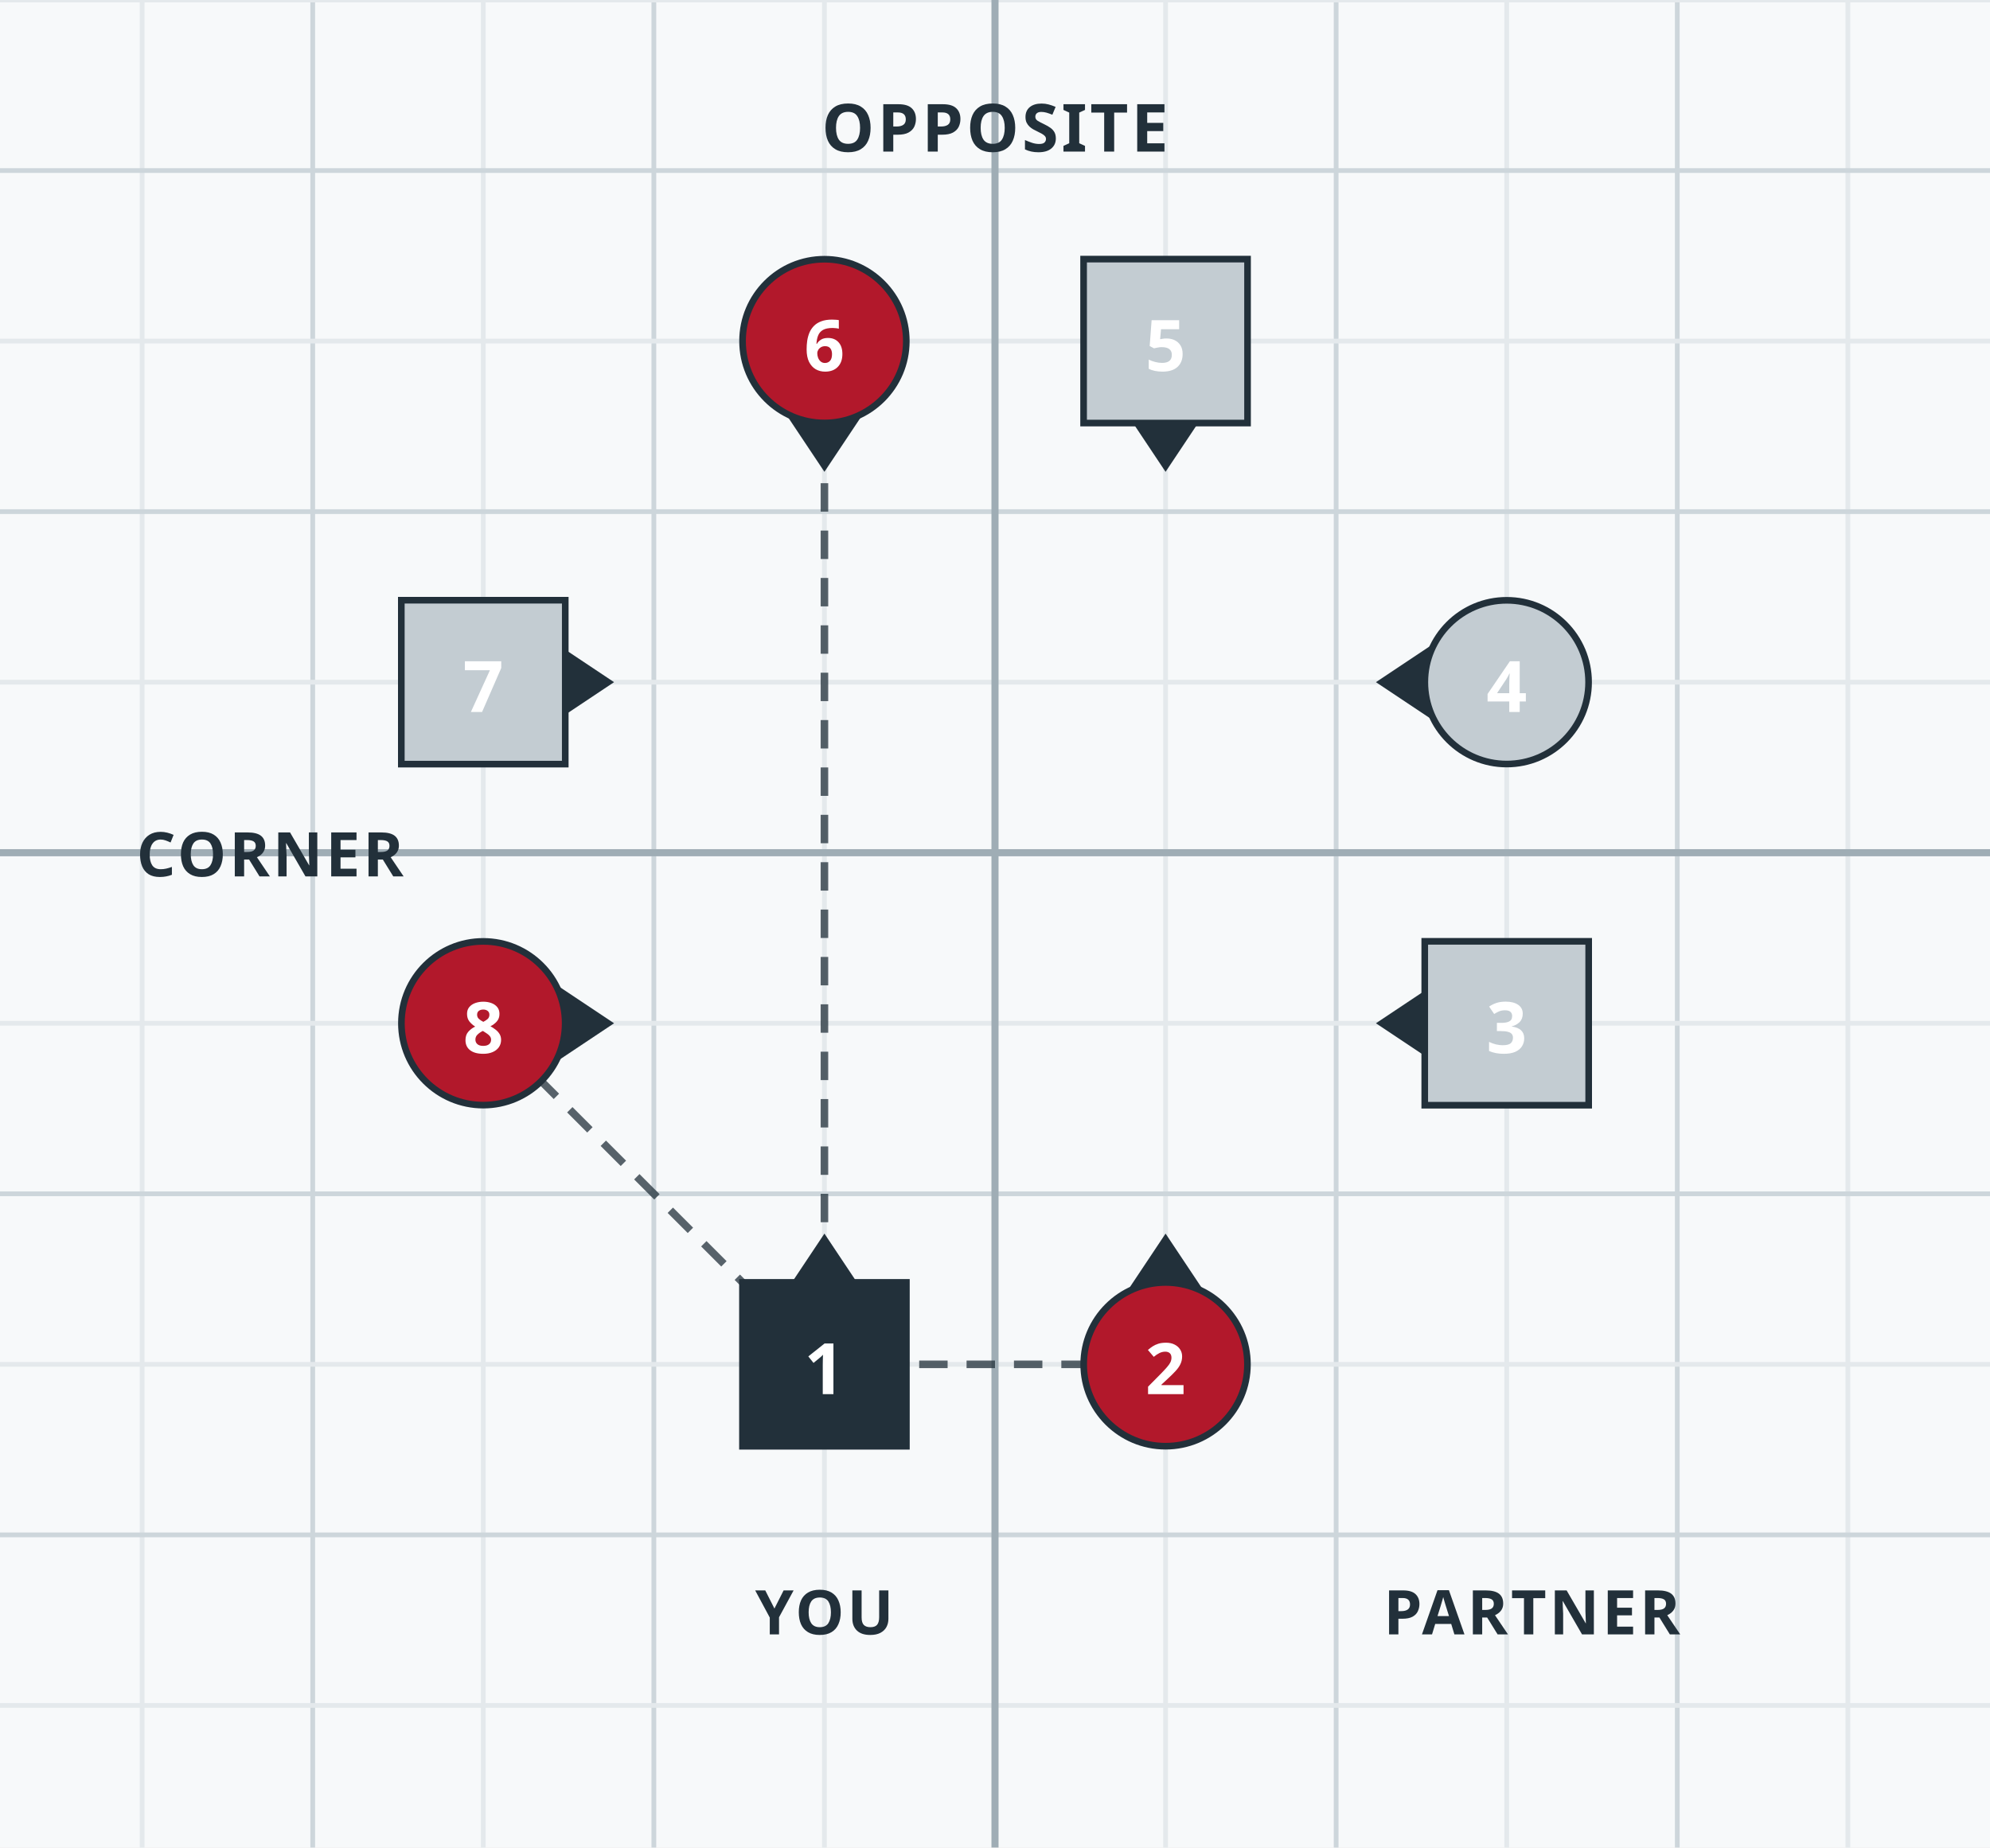
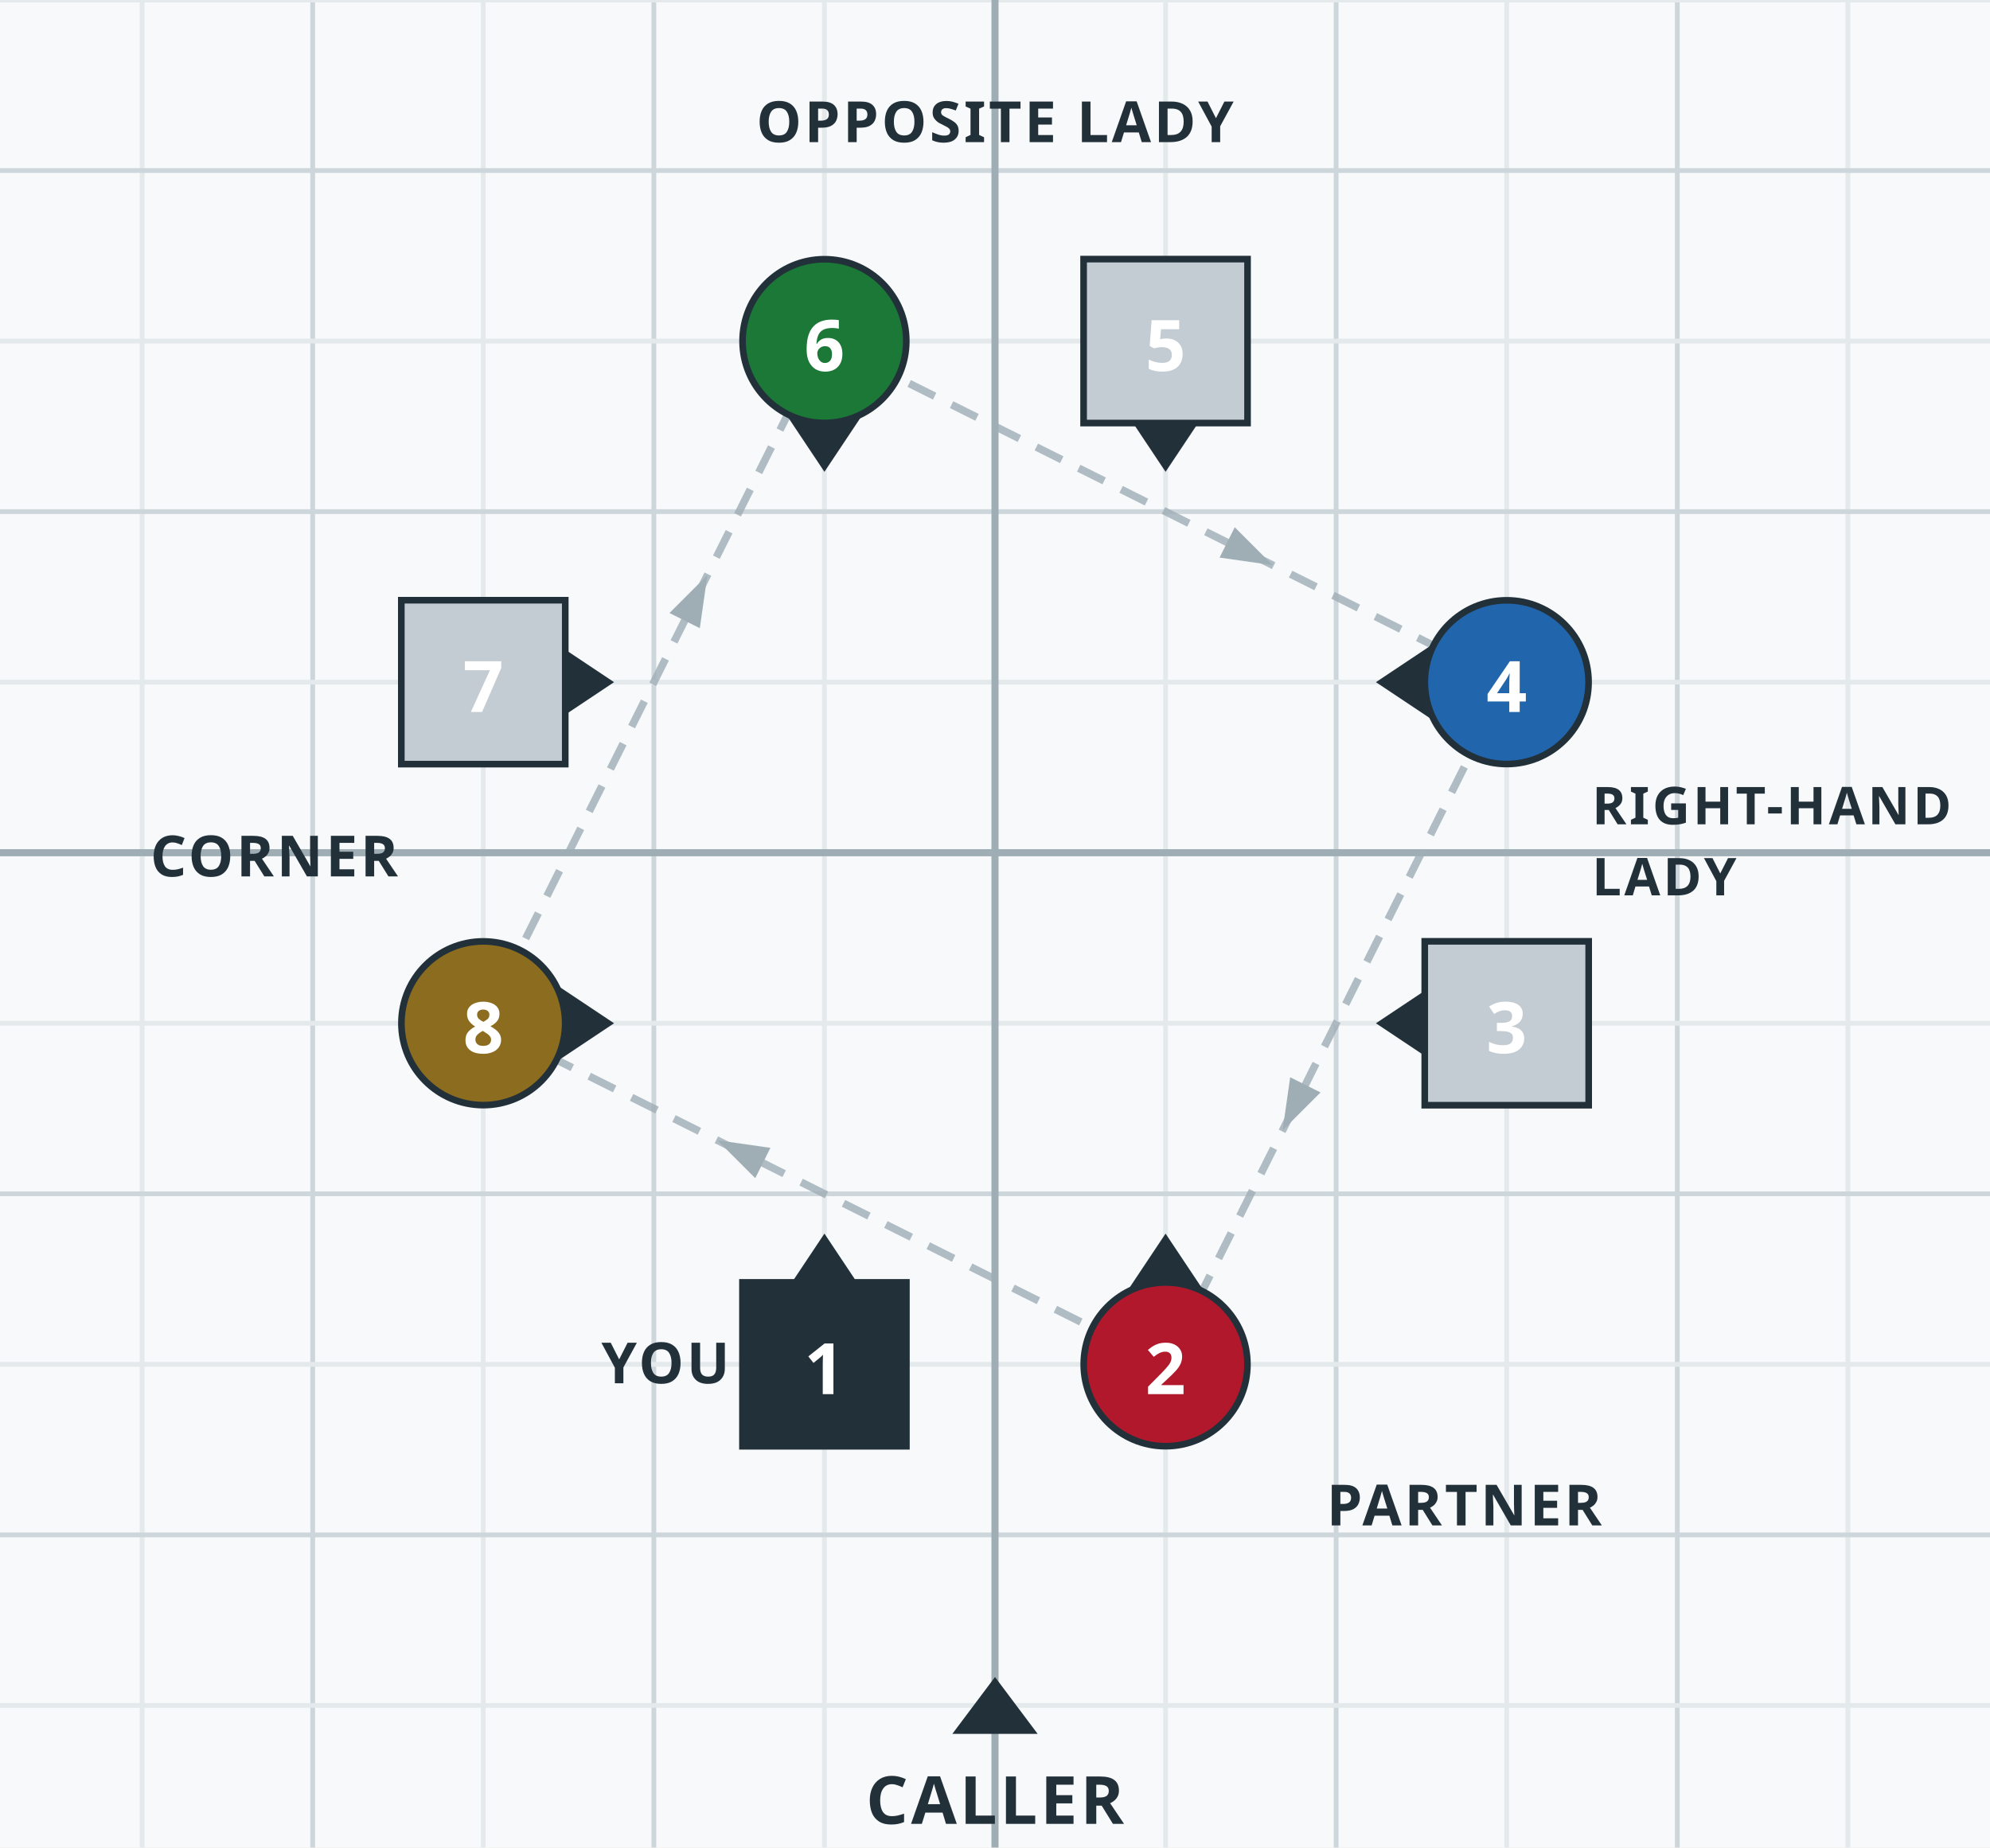
- <svg xmlns="http://www.w3.org/2000/svg" viewBox="0 0 420 390" width="420" height="390" role="img" aria-label="A squared set with the number 1 Boy picked out. Dashed lines lead from him to his Partner beside him, his Corner round the nearest corner of the square, and his Opposite across the square.">
+ <svg xmlns="http://www.w3.org/2000/svg" viewBox="0 0 420 390" width="420" height="390" role="img" aria-label="A squared set with the number 1 Boy picked out in black. The four Women are in their couple colours, and arrows run between them clockwise: his Corner, his Opposite Lady, his Right-Hand Lady, and his Partner beside him.">
  <rect width="420" height="390" fill="#f7f9fa" />
  <line x1="30" y1="0" x2="30" y2="390" stroke="#e4e9ec" stroke-width="1" />
  <line x1="66" y1="0" x2="66" y2="390" stroke="#cdd6db" stroke-width="1" />
  <line x1="102" y1="0" x2="102" y2="390" stroke="#e4e9ec" stroke-width="1" />
  <line x1="138" y1="0" x2="138" y2="390" stroke="#cdd6db" stroke-width="1" />
  <line x1="174" y1="0" x2="174" y2="390" stroke="#e4e9ec" stroke-width="1" />
  <line x1="246" y1="0" x2="246" y2="390" stroke="#e4e9ec" stroke-width="1" />
  <line x1="282" y1="0" x2="282" y2="390" stroke="#cdd6db" stroke-width="1" />
  <line x1="318" y1="0" x2="318" y2="390" stroke="#e4e9ec" stroke-width="1" />
  <line x1="354" y1="0" x2="354" y2="390" stroke="#cdd6db" stroke-width="1" />
  <line x1="390" y1="0" x2="390" y2="390" stroke="#e4e9ec" stroke-width="1" />
  <line x1="0" y1="360" x2="420" y2="360" stroke="#e4e9ec" stroke-width="1" />
  <line x1="0" y1="324" x2="420" y2="324" stroke="#cdd6db" stroke-width="1" />
  <line x1="0" y1="288" x2="420" y2="288" stroke="#e4e9ec" stroke-width="1" />
  <line x1="0" y1="252" x2="420" y2="252" stroke="#cdd6db" stroke-width="1" />
  <line x1="0" y1="216" x2="420" y2="216" stroke="#e4e9ec" stroke-width="1" />
  <line x1="0" y1="144" x2="420" y2="144" stroke="#e4e9ec" stroke-width="1" />
  <line x1="0" y1="108" x2="420" y2="108" stroke="#cdd6db" stroke-width="1" />
  <line x1="0" y1="72" x2="420" y2="72" stroke="#e4e9ec" stroke-width="1" />
  <line x1="0" y1="36" x2="420" y2="36" stroke="#cdd6db" stroke-width="1" />
  <line x1="0" y1="0" x2="420" y2="0" stroke="#e4e9ec" stroke-width="1" />
  <line x1="210" y1="0" x2="210" y2="390" stroke="#9fadb5" stroke-width="1.5" />
  <line x1="0" y1="180" x2="420" y2="180" stroke="#9fadb5" stroke-width="1.5" />
-   <line x1="174" y1="288" x2="102" y2="216" stroke="#22303a" stroke-width="1.6" stroke-dasharray="6 4" opacity="0.75" />
-   <line x1="174" y1="288" x2="174" y2="72" stroke="#22303a" stroke-width="1.6" stroke-dasharray="6 4" opacity="0.75" />
-   <line x1="174" y1="288" x2="246" y2="288" stroke="#22303a" stroke-width="1.6" stroke-dasharray="6 4" opacity="0.75" />
+   <line x1="102.0" y1="216.0" x2="174.0" y2="72.0" stroke="#9fadb5" stroke-width="1.6" stroke-dasharray="6 4" opacity="0.8" />
+   <polygon points="149.3,121.4 147.7,132.6 141.3,129.4" fill="#9fadb5" />
+   <line x1="174.0" y1="72.0" x2="318.0" y2="144.0" stroke="#9fadb5" stroke-width="1.6" stroke-dasharray="6 4" opacity="0.8" />
+   <polygon points="268.6,119.3 257.4,117.7 260.6,111.3" fill="#9fadb5" />
+   <line x1="318.0" y1="144.0" x2="246.0" y2="288.0" stroke="#9fadb5" stroke-width="1.6" stroke-dasharray="6 4" opacity="0.8" />
+   <polygon points="270.7,238.6 272.3,227.4 278.7,230.6" fill="#9fadb5" />
+   <line x1="246.0" y1="288.0" x2="102.0" y2="216.0" stroke="#9fadb5" stroke-width="1.6" stroke-dasharray="6 4" opacity="0.8" />
+   <polygon points="151.4,240.7 162.6,242.3 159.4,248.7" fill="#9fadb5" />
  <polygon points="174.0,260.4 182.6,273.3 165.4,273.3" fill="#22303a" />
  <polygon points="246.0,260.4 254.6,273.3 237.4,273.3" fill="#22303a" />
  <polygon points="290.4,216.0 303.3,207.4 303.3,224.6" fill="#22303a" />
  <polygon points="290.4,144.0 303.3,135.4 303.3,152.6" fill="#22303a" />
  <polygon points="246.0,99.6 237.4,86.7 254.6,86.7" fill="#22303a" />
  <polygon points="174.0,99.6 165.4,86.7 182.6,86.7" fill="#22303a" />
  <polygon points="129.6,144.0 116.7,152.6 116.7,135.4" fill="#22303a" />
  <polygon points="129.6,216.0 116.7,224.6 116.7,207.4" fill="#22303a" />
  <rect x="156.7" y="270.7" width="34.6" height="34.6" transform="rotate(-90.0 174.0 288.0)" fill="#22303a" stroke="#22303a" stroke-width="1.4" />
  <circle cx="246" cy="288" r="17.28" fill="#b2182b" stroke="#22303a" stroke-width="1.4" />
  <rect x="300.7" y="198.7" width="34.6" height="34.6" transform="rotate(-180.0 318.0 216.0)" fill="#c3ccd2" stroke="#22303a" stroke-width="1.4" />
-   <circle cx="318" cy="144" r="17.28" fill="#c3ccd2" stroke="#22303a" stroke-width="1.4" />
+   <circle cx="318" cy="144" r="17.28" fill="#2166ac" stroke="#22303a" stroke-width="1.4" />
  <rect x="228.7" y="54.7" width="34.6" height="34.6" transform="rotate(-270.0 246.0 72.0)" fill="#c3ccd2" stroke="#22303a" stroke-width="1.4" />
-   <circle cx="174" cy="72" r="17.28" fill="#b2182b" stroke="#22303a" stroke-width="1.4" />
+   <circle cx="174" cy="72" r="17.28" fill="#1b7837" stroke="#22303a" stroke-width="1.4" />
  <rect x="84.7" y="126.7" width="34.6" height="34.6" transform="rotate(0.0 102.0 144.0)" fill="#c3ccd2" stroke="#22303a" stroke-width="1.4" />
-   <circle cx="102" cy="216" r="17.28" fill="#b2182b" stroke="#22303a" stroke-width="1.4" />
+   <circle cx="102" cy="216" r="17.28" fill="#8c6d1f" stroke="#22303a" stroke-width="1.4" />
  <text x="174" y="289.0" text-anchor="middle" dominant-baseline="middle" font-family="system-ui, sans-serif" font-size="15" font-weight="700" fill="#ffffff">1</text>
  <text x="246" y="289.0" text-anchor="middle" dominant-baseline="middle" font-family="system-ui, sans-serif" font-size="15" font-weight="700" fill="#ffffff">2</text>
  <text x="318" y="217.0" text-anchor="middle" dominant-baseline="middle" font-family="system-ui, sans-serif" font-size="15" font-weight="700" fill="#ffffff">3</text>
  <text x="318" y="145.0" text-anchor="middle" dominant-baseline="middle" font-family="system-ui, sans-serif" font-size="15" font-weight="700" fill="#ffffff">4</text>
  <text x="246" y="73.0" text-anchor="middle" dominant-baseline="middle" font-family="system-ui, sans-serif" font-size="15" font-weight="700" fill="#ffffff">5</text>
  <text x="174" y="73.0" text-anchor="middle" dominant-baseline="middle" font-family="system-ui, sans-serif" font-size="15" font-weight="700" fill="#ffffff">6</text>
  <text x="102" y="145.0" text-anchor="middle" dominant-baseline="middle" font-family="system-ui, sans-serif" font-size="15" font-weight="700" fill="#ffffff">7</text>
  <text x="102" y="217.0" text-anchor="middle" dominant-baseline="middle" font-family="system-ui, sans-serif" font-size="15" font-weight="700" fill="#ffffff">8</text>
-   <text x="57" y="185" text-anchor="middle" font-family="system-ui, sans-serif" font-size="13" font-weight="600" letter-spacing="0.6" fill="#22303a">CORNER</text>
-   <text x="210" y="32" text-anchor="middle" font-family="system-ui, sans-serif" font-size="14" font-weight="600" letter-spacing="0.6" fill="#22303a">OPPOSITE</text>
-   <text x="292" y="345" text-anchor="start" font-family="system-ui, sans-serif" font-size="13" font-weight="600" letter-spacing="0.6" fill="#22303a">PARTNER</text>
-   <text x="174" y="345" text-anchor="middle" font-family="system-ui, sans-serif" font-size="13" font-weight="600" letter-spacing="0.6" fill="#22303a">YOU</text>
-   <polygon points="201,416 219,416 210,404" fill="#22303a" />
-   <text x="210" y="435" text-anchor="middle" font-family="system-ui, sans-serif" font-size="14" font-weight="600" letter-spacing="0.6" fill="#22303a">CALLER</text>
+   <text x="84" y="185" text-anchor="end" font-family="system-ui, sans-serif" font-size="12" font-weight="600" letter-spacing="0.6" fill="#22303a">CORNER</text>
+   <text x="210" y="30" text-anchor="middle" font-family="system-ui, sans-serif" font-size="12" font-weight="600" letter-spacing="0.6" fill="#22303a">OPPOSITE LADY</text>
+   <text x="336" y="174" text-anchor="start" font-family="system-ui, sans-serif" font-size="11" font-weight="600" letter-spacing="0.6" fill="#22303a">RIGHT-HAND</text>
+   <text x="336" y="189" text-anchor="start" font-family="system-ui, sans-serif" font-size="11" font-weight="600" letter-spacing="0.6" fill="#22303a">LADY</text>
+   <text x="280" y="322" text-anchor="start" font-family="system-ui, sans-serif" font-size="12" font-weight="600" letter-spacing="0.6" fill="#22303a">PARTNER</text>
+   <text x="154" y="292" text-anchor="end" font-family="system-ui, sans-serif" font-size="12" font-weight="600" letter-spacing="0.6" fill="#22303a">YOU</text>
+   <polygon points="201,366 219,366 210,354" fill="#22303a" />
+   <text x="210" y="385" text-anchor="middle" font-family="system-ui, sans-serif" font-size="14" font-weight="600" letter-spacing="0.6" fill="#22303a">CALLER</text>
</svg>
